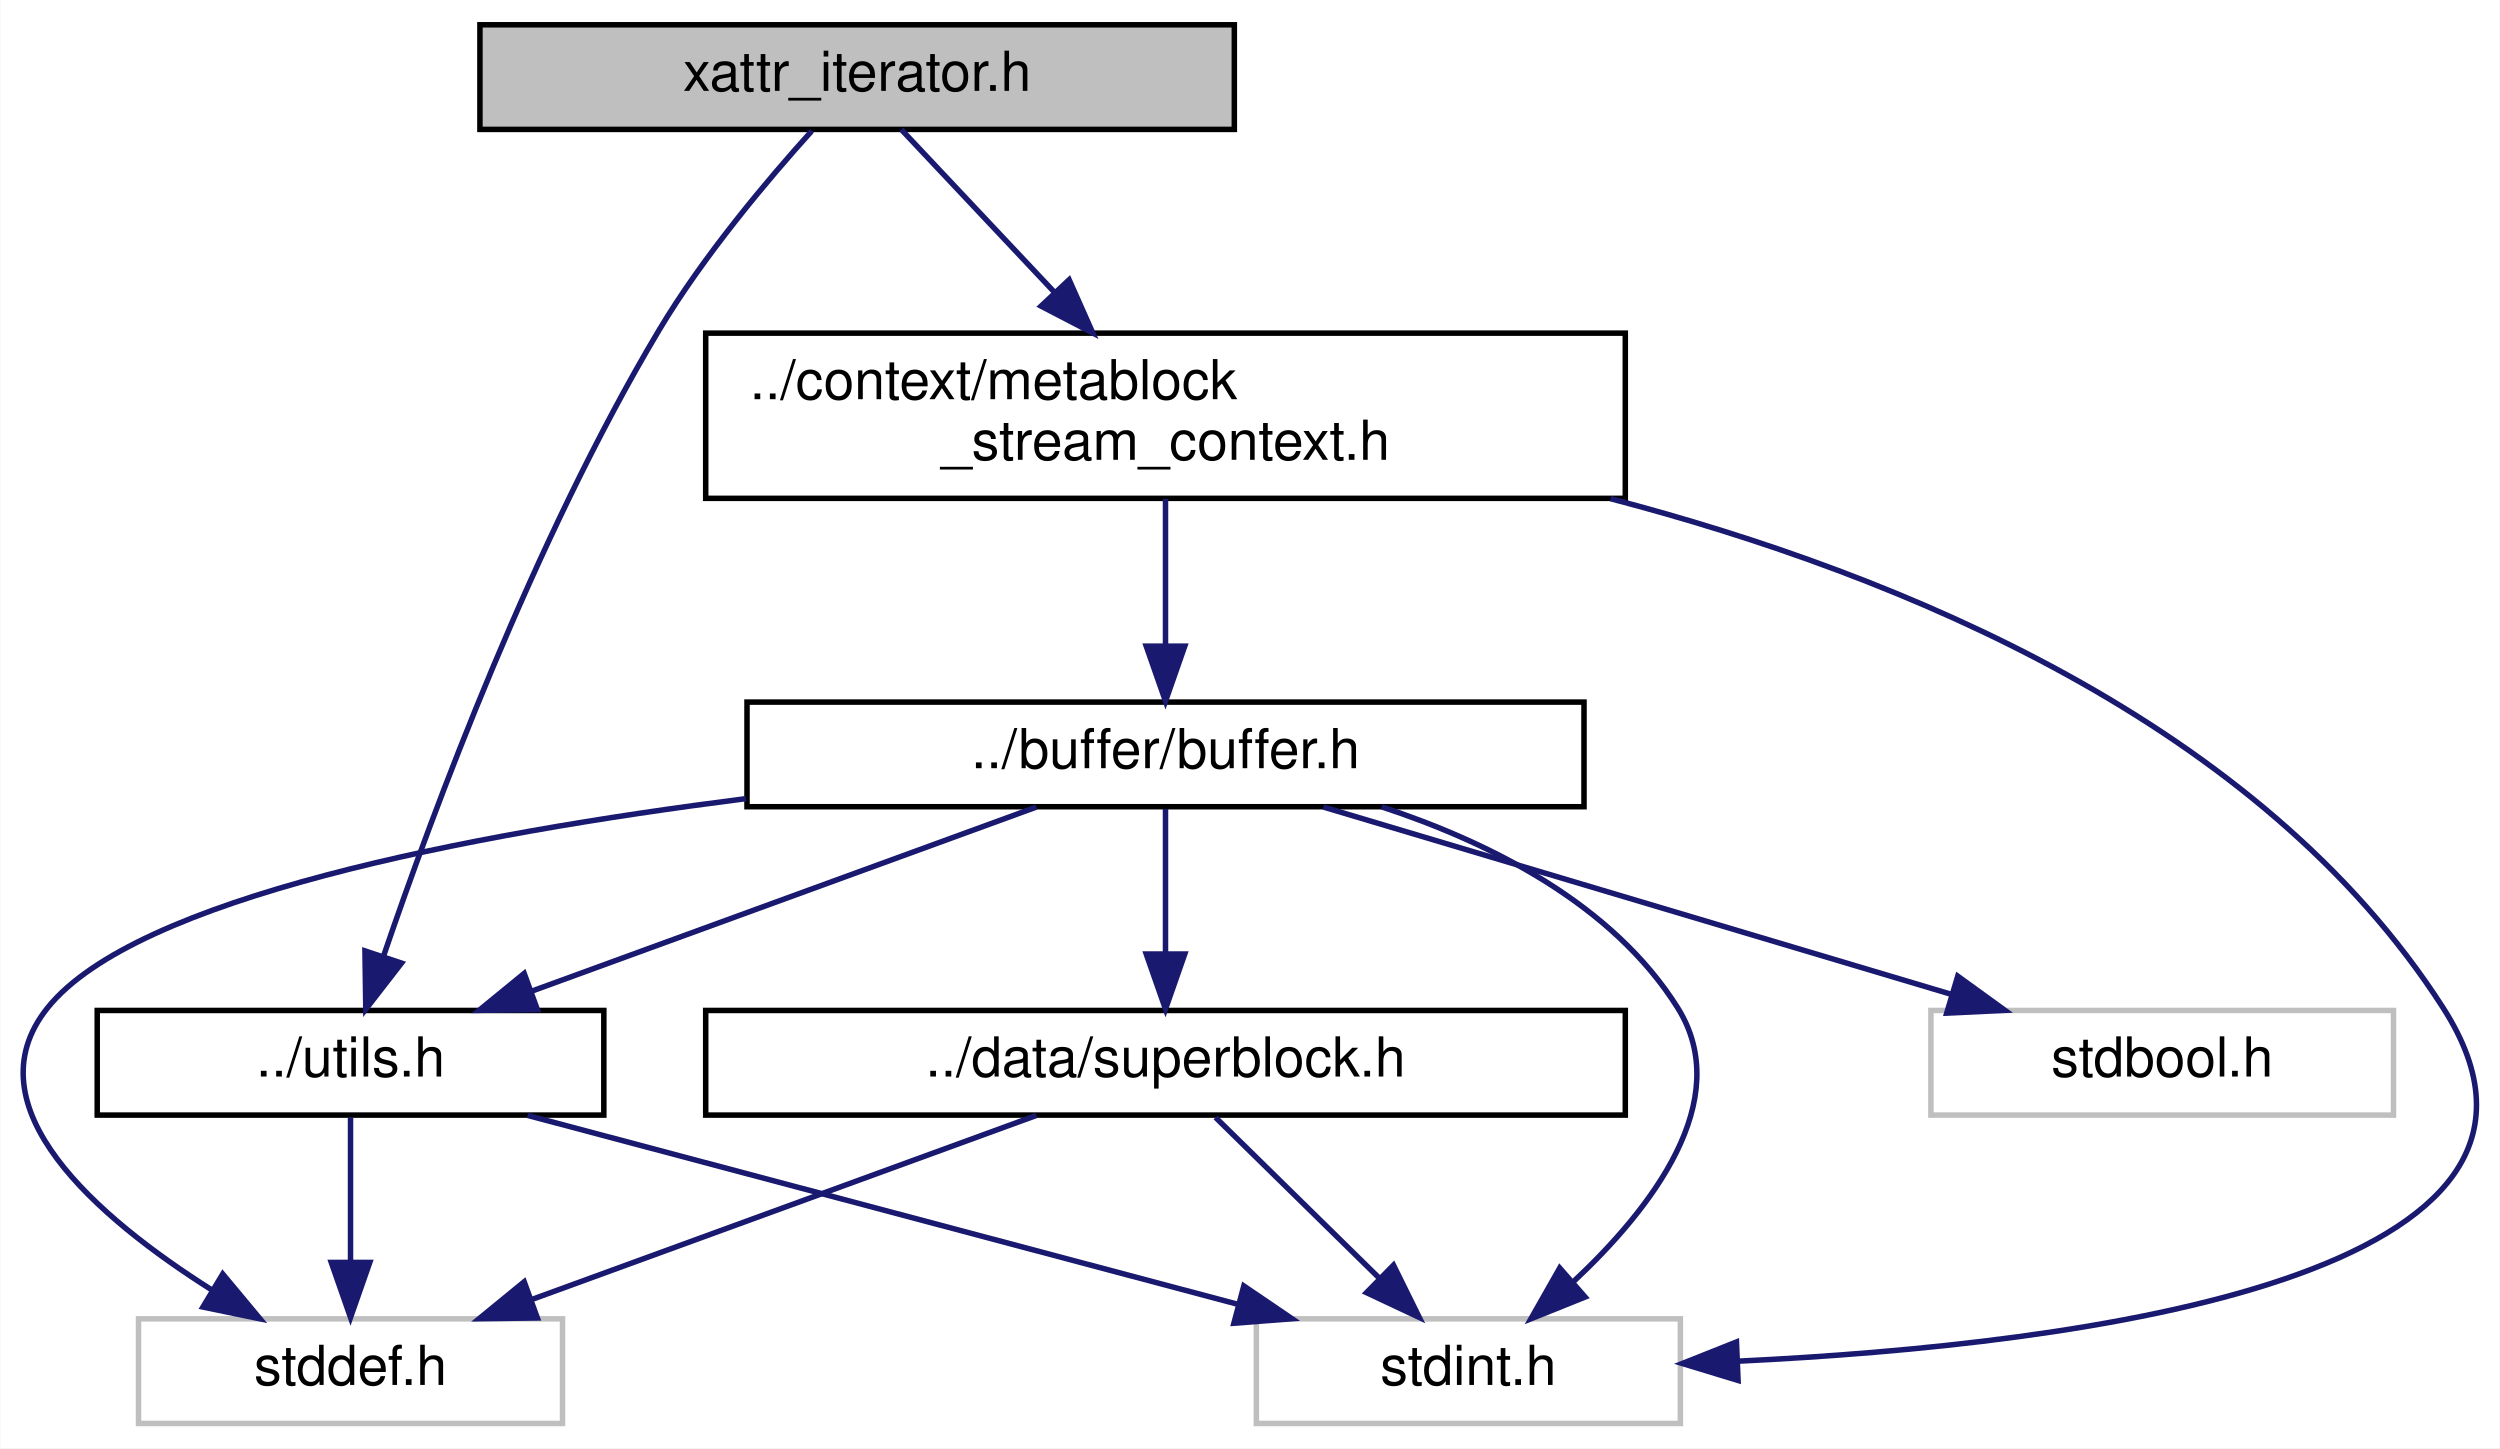
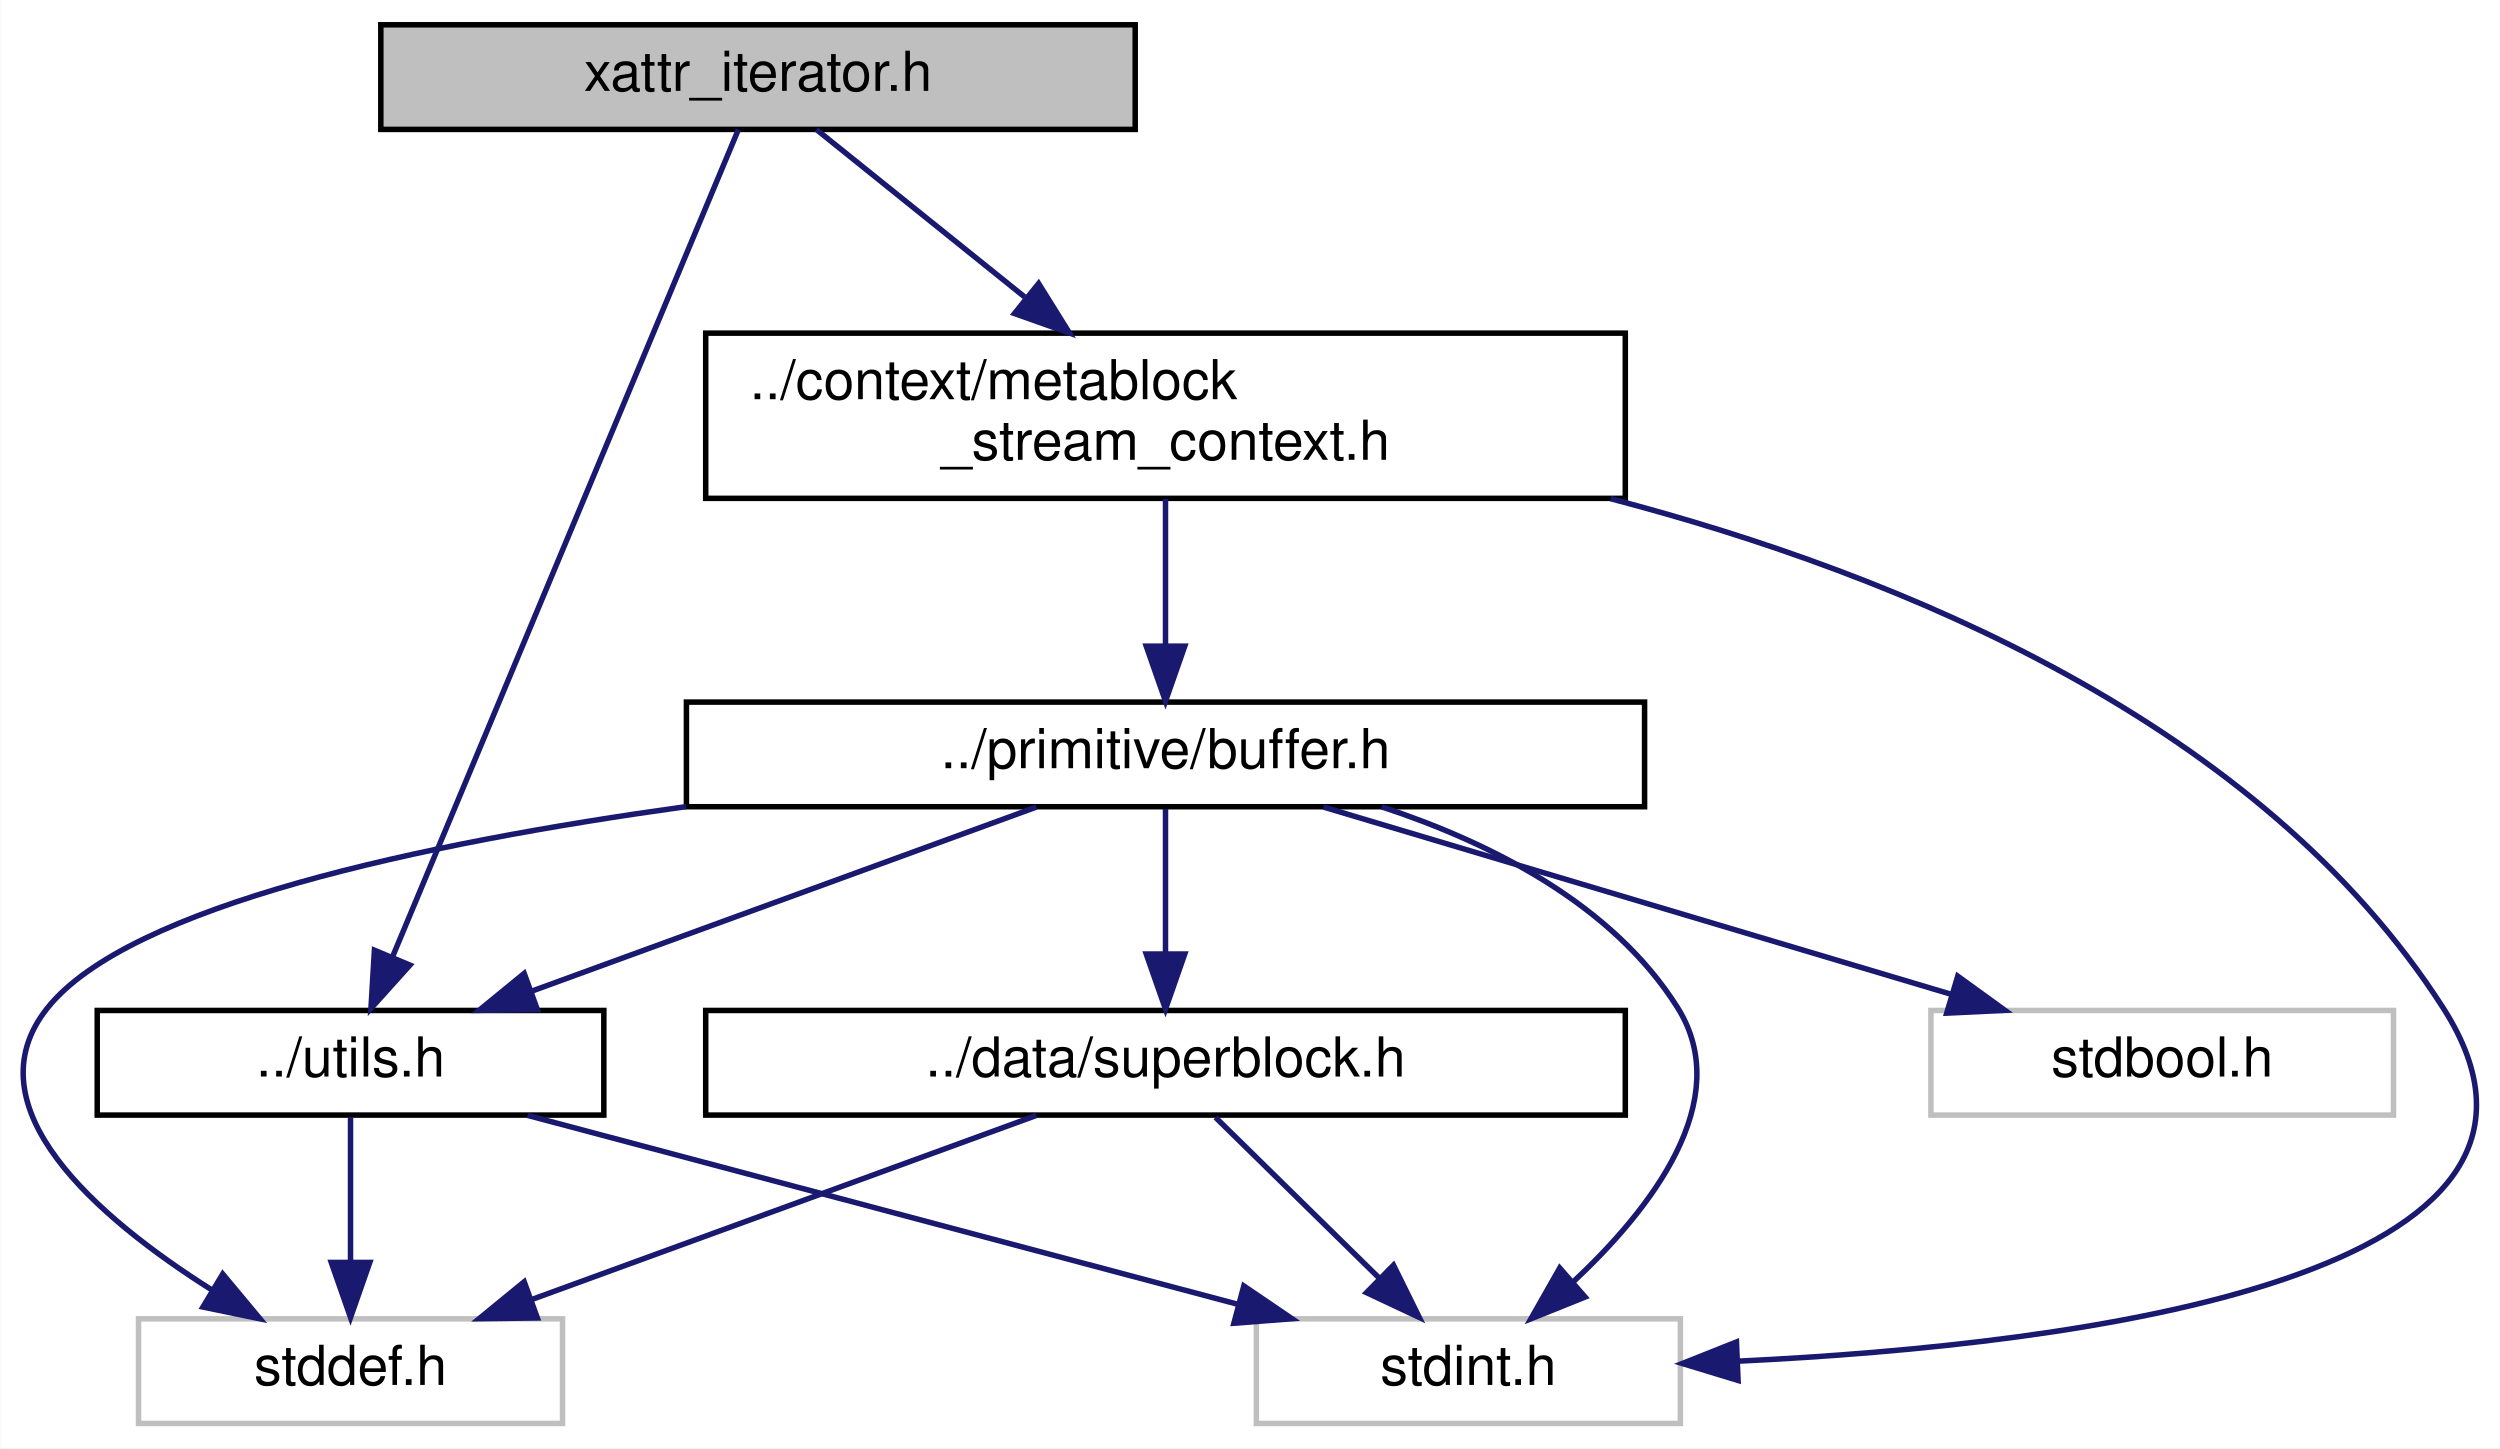
<svg xmlns="http://www.w3.org/2000/svg" xmlns:xlink="http://www.w3.org/1999/xlink" width="454pt" height="263pt" viewBox="0.00 0.00 453.87 263.00">
  <g id="graph0" class="graph" transform="scale(1 1) rotate(0) translate(4 259)">
    <polygon fill="white" stroke="transparent" points="-4,4 -4,-259 449.87,-259 449.87,4 -4,4" />
    <g id="node1" class="node">
      <g id="a_node1">
        <a xlink:title=" ">
-           <polygon fill="#bfbfbf" stroke="black" points="83.09,-235.5 83.09,-254.5 220.09,-254.5 220.09,-235.5 83.09,-235.5" />
-           <text text-anchor="middle" x="151.59" y="-242.5" font-family="Helvetica,sans-Serif" font-size="10.00">xattr_iterator.h</text>
+           <polygon fill="#bfbfbf" stroke="black" points="65.09,-235.5 65.09,-254.5 202.09,-254.5 202.09,-235.5 65.09,-235.5" />
+           <text text-anchor="middle" x="133.59" y="-242.5" font-family="Helvetica,sans-Serif" font-size="10.00">xattr_iterator.h</text>
        </a>
      </g>
    </g>
    <g id="node2" class="node">
      <g id="a_node2">
        <a xlink:href="metablock__stream__context_8h.html" target="_top" xlink:title=" ">
          <polygon fill="white" stroke="black" points="124.09,-168.5 124.09,-198.5 291.09,-198.5 291.09,-168.5 124.09,-168.5" />
          <text text-anchor="start" x="132.09" y="-186.5" font-family="Helvetica,sans-Serif" font-size="10.00">../context/metablock</text>
          <text text-anchor="middle" x="207.59" y="-175.5" font-family="Helvetica,sans-Serif" font-size="10.00">_stream_context.h</text>
        </a>
      </g>
    </g>
    <g id="edge1" class="edge">
-       <path fill="none" stroke="midnightblue" d="M159.61,-235.48C166.84,-227.79 177.78,-216.17 187.39,-205.96" />
-       <polygon fill="midnightblue" stroke="midnightblue" points="190.09,-208.2 194.39,-198.52 184.99,-203.41 190.09,-208.2" />
+       <path fill="none" stroke="midnightblue" d="M144.19,-235.48C154.03,-227.57 169.05,-215.48 182.01,-205.07" />
+       <polygon fill="midnightblue" stroke="midnightblue" points="184.55,-207.52 190.15,-198.52 180.16,-202.06 184.55,-207.52" />
    </g>
    <g id="node4" class="node">
      <g id="a_node4">
        <a xlink:href="utils_8h.html" target="_top" xlink:title=" ">
          <polygon fill="white" stroke="black" points="13.59,-56.5 13.59,-75.5 105.59,-75.5 105.59,-56.5 13.59,-56.5" />
          <text text-anchor="middle" x="59.59" y="-63.5" font-family="Helvetica,sans-Serif" font-size="10.00">../utils.h</text>
        </a>
      </g>
    </g>
    <g id="edge13" class="edge">
-       <path fill="none" stroke="midnightblue" d="M143.36,-235.23C135.5,-226.53 123.69,-212.57 115.59,-199 92.82,-160.84 74.58,-111.72 65.62,-85.48" />
-       <polygon fill="midnightblue" stroke="midnightblue" points="68.85,-84.1 62.36,-75.73 62.21,-86.32 68.85,-84.1" />
+       <path fill="none" stroke="midnightblue" d="M130.02,-235.46C118.62,-208.19 82.91,-122.78 67.17,-85.13" />
+       <polygon fill="midnightblue" stroke="midnightblue" points="70.38,-83.74 63.3,-75.87 63.93,-86.44 70.38,-83.74" />
    </g>
    <g id="node3" class="node">
      <g id="a_node3">
        <a xlink:href="buffer_8h.html" target="_top" xlink:title=" ">
-           <polygon fill="white" stroke="black" points="131.59,-112.5 131.59,-131.5 283.59,-131.5 283.59,-112.5 131.59,-112.5" />
-           <text text-anchor="middle" x="207.59" y="-119.5" font-family="Helvetica,sans-Serif" font-size="10.00">../buffer/buffer.h</text>
+           <polygon fill="white" stroke="black" points="120.59,-112.5 120.59,-131.5 294.59,-131.5 294.59,-112.5 120.59,-112.5" />
+           <text text-anchor="middle" x="207.59" y="-119.5" font-family="Helvetica,sans-Serif" font-size="10.00">../primitive/buffer.h</text>
        </a>
      </g>
    </g>
    <g id="edge2" class="edge">
      <path fill="none" stroke="midnightblue" d="M207.59,-168.4C207.59,-160.47 207.59,-150.46 207.59,-141.86" />
      <polygon fill="midnightblue" stroke="midnightblue" points="211.09,-141.66 207.59,-131.66 204.09,-141.66 211.09,-141.66" />
    </g>
    <g id="node6" class="node">
      <g id="a_node6">
        <a xlink:title=" ">
          <polygon fill="white" stroke="#bfbfbf" points="224.09,-0.5 224.09,-19.5 301.09,-19.5 301.09,-0.5 224.09,-0.5" />
          <text text-anchor="middle" x="262.59" y="-7.5" font-family="Helvetica,sans-Serif" font-size="10.00">stdint.h</text>
        </a>
      </g>
    </g>
    <g id="edge12" class="edge">
      <path fill="none" stroke="midnightblue" d="M288.41,-168.44C341.27,-154.6 406.45,-127.67 439.59,-76 470.89,-27.19 374.13,-14.8 311.54,-11.81" />
      <polygon fill="midnightblue" stroke="midnightblue" points="311.57,-8.31 301.44,-11.39 311.28,-15.3 311.57,-8.31" />
    </g>
    <g id="edge3" class="edge">
      <path fill="none" stroke="midnightblue" d="M184.14,-112.44C159.46,-103.44 120.4,-89.19 92.61,-79.05" />
      <polygon fill="midnightblue" stroke="midnightblue" points="93.52,-75.66 82.93,-75.52 91.13,-82.23 93.52,-75.66" />
    </g>
    <g id="node5" class="node">
      <g id="a_node5">
        <a xlink:title=" ">
          <polygon fill="white" stroke="#bfbfbf" points="21.09,-0.5 21.09,-19.5 98.09,-19.5 98.09,-0.5 21.09,-0.5" />
          <text text-anchor="middle" x="59.59" y="-7.5" font-family="Helvetica,sans-Serif" font-size="10.00">stddef.h</text>
        </a>
      </g>
    </g>
    <g id="edge10" class="edge">
-       <path fill="none" stroke="midnightblue" d="M131.41,-113.97C80.7,-107.52 20.55,-95.88 4.59,-76 -9.84,-58.02 13.71,-37.83 34.33,-24.79" />
+       <path fill="none" stroke="midnightblue" d="M120.52,-112.52C72.4,-105.83 19.42,-94.48 4.59,-76 -9.84,-58.02 13.71,-37.83 34.33,-24.79" />
      <polygon fill="midnightblue" stroke="midnightblue" points="36.38,-27.64 43.16,-19.5 32.78,-21.64 36.38,-27.64" />
    </g>
    <g id="edge11" class="edge">
      <path fill="none" stroke="midnightblue" d="M246.84,-112.48C266.58,-105.99 288.77,-94.84 300.59,-76 311.14,-59.18 295.79,-39.44 281.57,-26.16" />
      <polygon fill="midnightblue" stroke="midnightblue" points="283.79,-23.46 273.95,-19.51 279.18,-28.73 283.79,-23.46" />
    </g>
    <g id="node7" class="node">
      <g id="a_node7">
        <a xlink:href="superblock_8h.html" target="_top" xlink:title=" ">
          <polygon fill="white" stroke="black" points="124.09,-56.5 124.09,-75.5 291.09,-75.5 291.09,-56.5 124.09,-56.5" />
          <text text-anchor="middle" x="207.59" y="-63.5" font-family="Helvetica,sans-Serif" font-size="10.00">../data/superblock.h</text>
        </a>
      </g>
    </g>
    <g id="edge6" class="edge">
      <path fill="none" stroke="midnightblue" d="M207.59,-112.08C207.59,-105.01 207.59,-94.86 207.59,-85.99" />
      <polygon fill="midnightblue" stroke="midnightblue" points="211.09,-85.75 207.59,-75.75 204.09,-85.75 211.09,-85.75" />
    </g>
    <g id="node8" class="node">
      <g id="a_node8">
        <a xlink:title=" ">
          <polygon fill="white" stroke="#bfbfbf" points="346.59,-56.5 346.59,-75.5 430.59,-75.5 430.59,-56.5 346.59,-56.5" />
          <text text-anchor="middle" x="388.59" y="-63.5" font-family="Helvetica,sans-Serif" font-size="10.00">stdbool.h</text>
        </a>
      </g>
    </g>
    <g id="edge9" class="edge">
      <path fill="none" stroke="midnightblue" d="M236.27,-112.44C267.12,-103.24 316.32,-88.56 350.42,-78.39" />
      <polygon fill="midnightblue" stroke="midnightblue" points="351.46,-81.73 360.04,-75.52 349.46,-75.02 351.46,-81.73" />
    </g>
    <g id="edge4" class="edge">
      <path fill="none" stroke="midnightblue" d="M59.59,-56.08C59.59,-49.01 59.59,-38.86 59.59,-29.99" />
      <polygon fill="midnightblue" stroke="midnightblue" points="63.09,-29.75 59.59,-19.75 56.09,-29.75 63.09,-29.75" />
    </g>
    <g id="edge5" class="edge">
      <path fill="none" stroke="midnightblue" d="M91.76,-56.44C126.65,-47.16 182.48,-32.31 220.76,-22.13" />
      <polygon fill="midnightblue" stroke="midnightblue" points="221.81,-25.47 230.57,-19.52 220.01,-18.7 221.81,-25.47" />
    </g>
    <g id="edge7" class="edge">
      <path fill="none" stroke="midnightblue" d="M184.14,-56.44C159.46,-47.44 120.4,-33.19 92.61,-23.05" />
      <polygon fill="midnightblue" stroke="midnightblue" points="93.52,-19.66 82.93,-19.52 91.13,-26.23 93.52,-19.66" />
    </g>
    <g id="edge8" class="edge">
      <path fill="none" stroke="midnightblue" d="M216.67,-56.08C224.76,-48.14 236.78,-36.34 246.5,-26.8" />
      <polygon fill="midnightblue" stroke="midnightblue" points="248.99,-29.25 253.68,-19.75 244.09,-24.26 248.99,-29.25" />
    </g>
  </g>
</svg>
